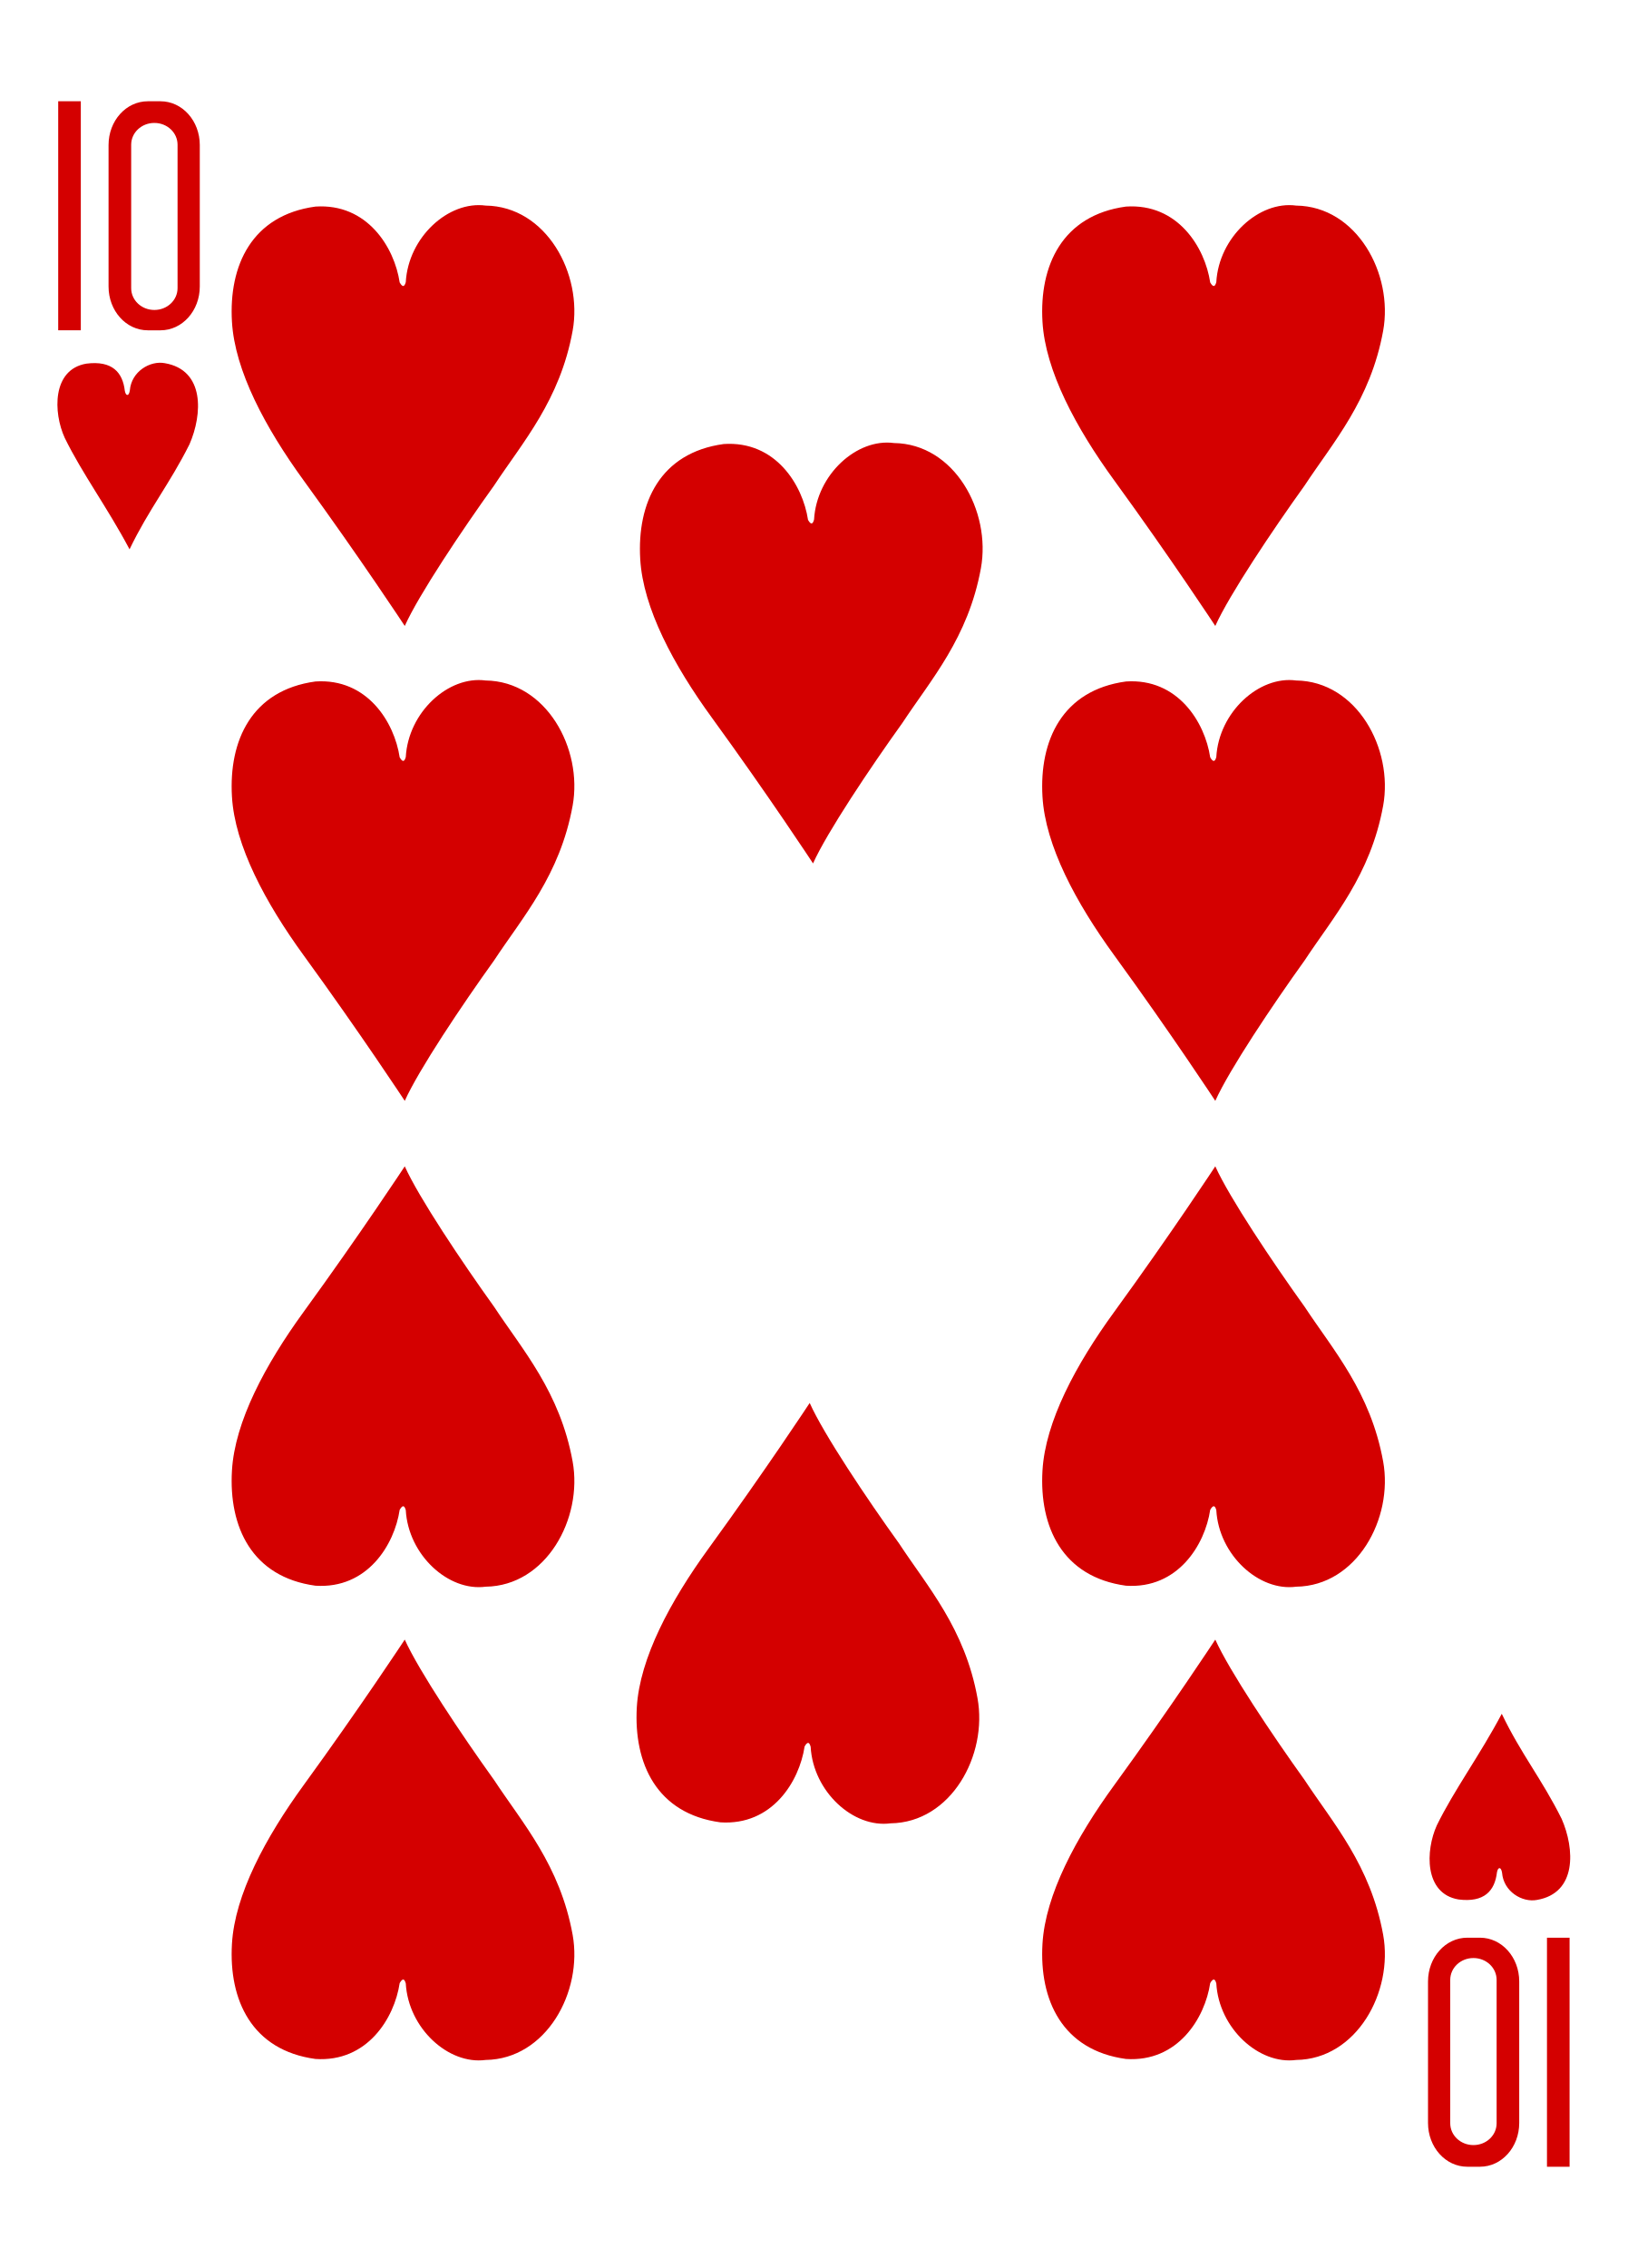
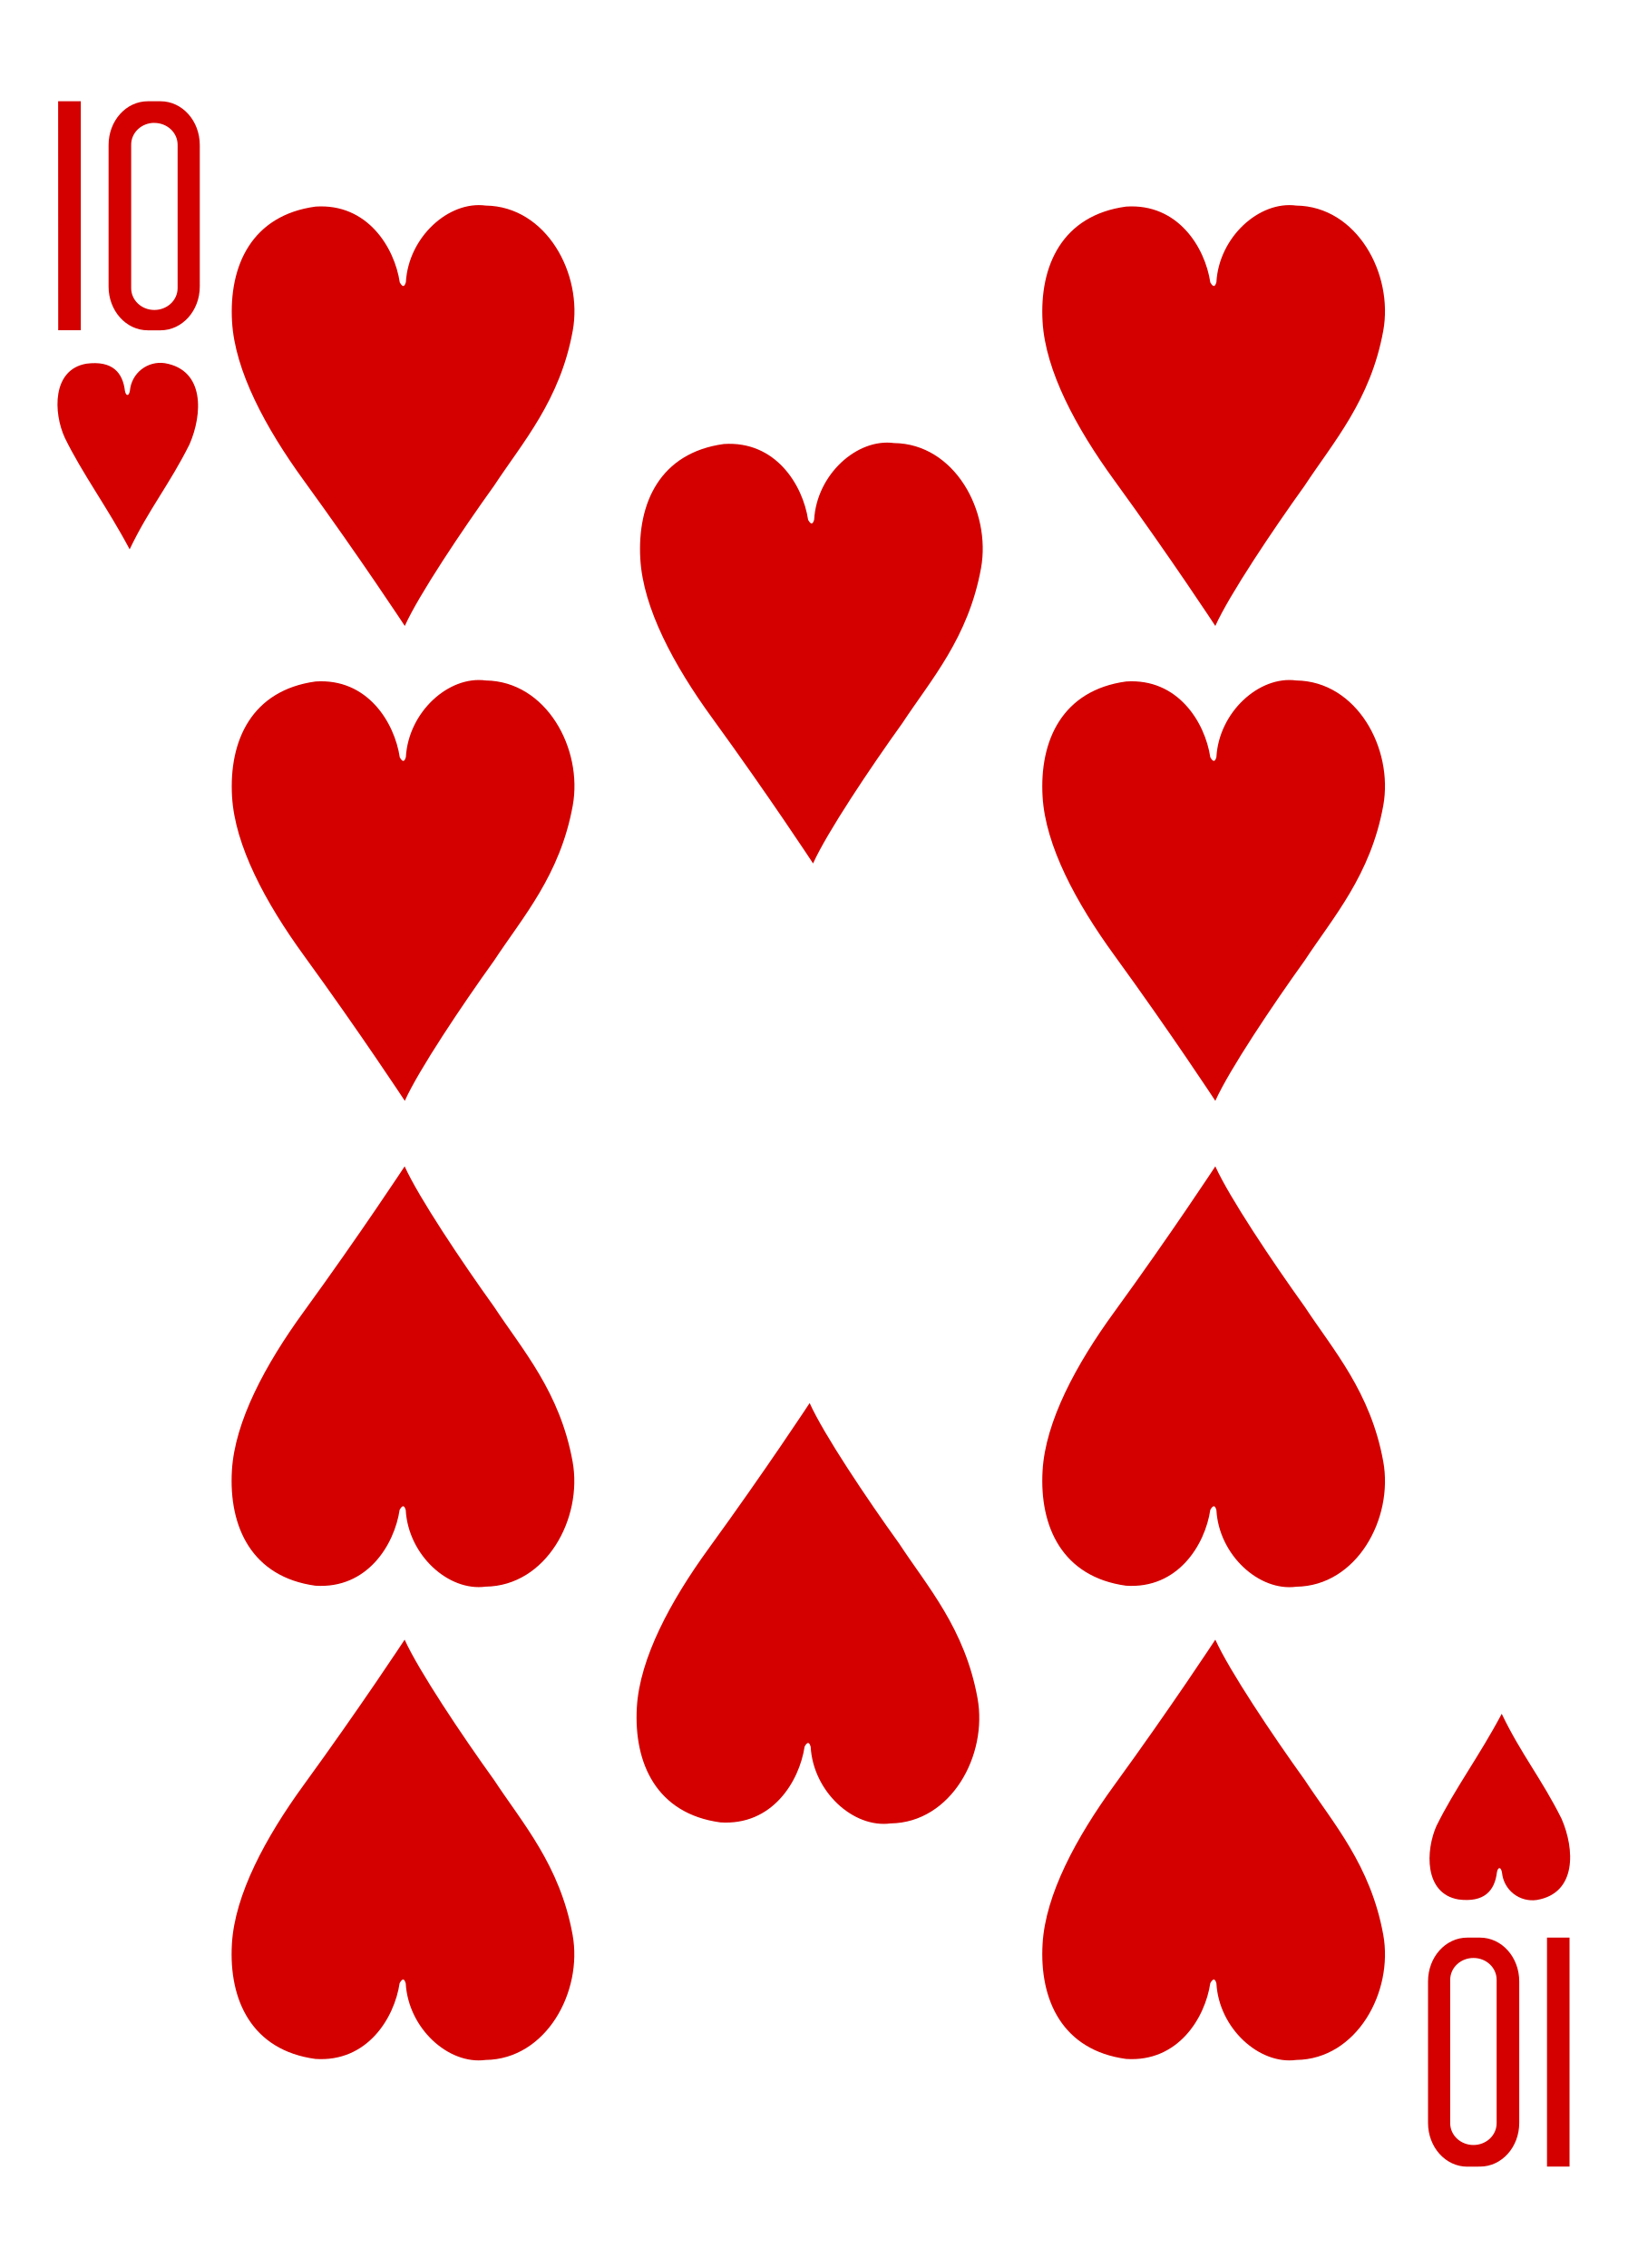
- <svg xmlns="http://www.w3.org/2000/svg" clip-rule="evenodd" fill-rule="evenodd" stroke-linejoin="round" stroke-miterlimit="2" viewBox="0 0 224 312">
-   <g fill="#d40000" fill-rule="nonzero">
-     <path d="M8.009 13.931h3.111v31.507H8.009zm12.332 0c-2.996 0-5.404 2.689-5.404 6.024v19.461c0 3.336 2.408 6.024 5.404 6.024h1.743c2.996 0 5.407-2.688 5.407-6.024V19.955c0-3.335-2.411-6.024-5.407-6.024zm.9 2.981c1.767 0 3.191 1.336 3.191 3.001v19.723c0 1.665-1.424 3.004-3.191 3.004-1.77 0-3.191-1.339-3.191-3.004V19.913c0-1.665 1.421-3.001 3.191-3.001zm191.626 249.65h3.111v31.507h-3.111zm-9.219 31.507c2.994 0 5.401-2.688 5.401-6.023v-19.462c0-3.337-2.407-6.023-5.401-6.023h-1.745c-2.994 0-5.405 2.686-5.405 6.023v19.462c0 3.335 2.411 6.023 5.405 6.023zm-.901-2.979c-1.768 0-3.192-1.337-3.192-3.002v-19.722c0-1.665 1.424-3.006 3.192-3.006 1.769 0 3.191 1.341 3.191 3.006v19.722c0 1.665-1.422 3.002-3.191 3.002zM8.906 60.234c-1.59-3.472-1.76-9.405 2.97-10.208 3.56-.458 5.01 1.199 5.3 3.742.14.743.56.789.69-.058.21-2.61 2.79-4.133 4.81-3.75 5.52.945 5.2 7.028 3.4 11.155-2.74 5.48-5.6 8.938-8.25 14.452-3.04-5.741-6.51-10.405-8.92-15.333zm34.5-31.816c7.14-.474 10.87 5.627 11.59 10.436.44.764.67.549.84-.042.35-6.174 5.87-11.22 10.99-10.53 8.33.108 13.39 9.375 11.97 17.219-1.74 9.581-6.9 15.351-10.81 21.293-4.42 6.152-10.37 15.039-12.29 19.317 0 0-6.05-9.205-13.92-20.03-5.26-7.238-9.47-15.082-9.86-21.835-.45-7.716 2.72-14.632 11.49-15.828zm56.18 32.665c7.14-.474 10.87 5.628 11.6 10.437.43.764.67.548.83-.043.35-6.174 5.88-11.22 10.99-10.53 8.33.109 13.39 9.376 11.97 17.219-1.74 9.582-6.9 15.351-10.81 21.293-4.42 6.153-10.37 15.04-12.29 19.317 0 0-6.04-9.205-13.91-20.03-5.27-7.238-9.48-15.082-9.87-21.835-.45-7.715 2.72-14.632 11.49-15.828zm55.35-32.665c7.14-.474 10.87 5.627 11.59 10.436.44.764.68.549.84-.042.35-6.174 5.88-11.22 10.99-10.53 8.33.108 13.39 9.375 11.97 17.219-1.74 9.581-6.9 15.351-10.81 21.293-4.42 6.152-10.37 15.039-12.29 19.317 0 0-6.04-9.205-13.91-20.03-5.27-7.238-9.48-15.082-9.87-21.835-.45-7.716 2.72-14.632 11.49-15.828zm0 65.331c7.14-.475 10.87 5.627 11.59 10.436.44.764.68.549.84-.042.35-6.174 5.88-11.22 10.99-10.53 8.33.108 13.39 9.375 11.97 17.218-1.74 9.582-6.9 15.351-10.81 21.293-4.42 6.153-10.37 15.04-12.29 19.317 0 0-6.04-9.204-13.91-20.029-5.27-7.239-9.48-15.083-9.87-21.836-.45-7.715 2.72-14.631 11.49-15.827zm-111.53 0c7.14-.475 10.87 5.627 11.59 10.436.44.764.67.549.84-.042.35-6.174 5.87-11.22 10.99-10.53 8.33.108 13.39 9.375 11.97 17.218-1.74 9.582-6.9 15.351-10.81 21.293-4.42 6.153-10.37 15.04-12.29 19.317 0 0-6.05-9.204-13.92-20.029-5.26-7.239-9.47-15.083-9.86-21.836-.45-7.715 2.72-14.631 11.49-15.827zm111.53 124.39c7.14.474 10.87-5.628 11.59-10.437.44-.764.68-.548.84.043.35 6.174 5.88 11.22 10.99 10.53 8.33-.108 13.39-9.376 11.97-17.219-1.74-9.582-6.9-15.351-10.81-21.293-4.42-6.152-10.37-15.04-12.29-19.317 0 0-6.04 9.205-13.91 20.03-5.27 7.238-9.48 15.082-9.87 21.835-.45 7.716 2.72 14.632 11.49 15.828zm0 65.105c7.14.475 10.87-5.627 11.59-10.436.44-.764.68-.549.84.042.35 6.174 5.88 11.22 10.99 10.53 8.33-.108 13.39-9.375 11.97-17.218-1.74-9.582-6.9-15.352-10.81-21.294-4.42-6.152-10.37-15.039-12.29-19.316 0 0-6.04 9.204-13.91 20.029-5.27 7.239-9.48 15.083-9.87 21.836-.45 7.715 2.72 14.631 11.49 15.827zm-55.82-32.552c7.15.474 10.87-5.628 11.6-10.437.43-.764.67-.549.83.042.35 6.175 5.88 11.221 11 10.531 8.33-.109 13.39-9.376 11.96-17.219-1.73-9.582-6.9-15.351-10.8-21.293-4.43-6.153-10.38-15.04-12.29-19.317 0 0-6.05 9.204-13.92 20.029-5.26 7.239-9.47 15.083-9.87 21.836-.44 7.715 2.72 14.632 11.49 15.827zm-55.71-32.553c7.14.474 10.87-5.628 11.59-10.437.44-.764.67-.548.84.043.35 6.174 5.87 11.22 10.99 10.53 8.33-.108 13.39-9.376 11.97-17.219-1.74-9.582-6.9-15.351-10.81-21.293-4.42-6.152-10.37-15.04-12.29-19.317 0 0-6.05 9.205-13.92 20.03-5.26 7.238-9.47 15.082-9.86 21.835-.45 7.716 2.72 14.632 11.49 15.828zm0 65.105c7.14.475 10.87-5.627 11.59-10.436.44-.764.67-.549.84.042.35 6.174 5.87 11.22 10.99 10.53 8.33-.108 13.39-9.375 11.97-17.218-1.74-9.582-6.9-15.352-10.81-21.294-4.42-6.152-10.37-15.039-12.29-19.316 0 0-6.05 9.204-13.92 20.029-5.26 7.239-9.47 15.083-9.86 21.836-.45 7.715 2.72 14.631 11.49 15.827zm154.31-32.152c-1.58 3.472-1.76 9.405 2.97 10.208 3.56.458 5.01-1.198 5.3-3.742.14-.743.56-.788.7.058.2 2.61 2.78 4.133 4.8 3.75 5.53-.945 5.21-7.028 3.4-11.155-2.73-5.48-5.6-8.938-8.24-14.452-3.04 5.741-6.51 10.405-8.93 15.333z" />
-   </g>
+ <svg xmlns="http://www.w3.org/2000/svg" fill-rule="evenodd" stroke-linejoin="round" stroke-miterlimit="2" clip-rule="evenodd" viewBox="0 0 224 312">
+   <path fill="#d40000" fill-rule="nonzero" d="M8 13.93h3.12v31.5H8.01zm12.34 0c-3 0-5.4 2.69-5.4 6.03v19.46c0 3.33 2.4 6.02 5.4 6.02h1.74c3 0 5.41-2.69 5.41-6.02V19.95c0-3.33-2.41-6.02-5.4-6.02zm.9 2.98c1.77 0 3.2 1.34 3.2 3v19.73c0 1.66-1.43 3-3.2 3s-3.19-1.34-3.19-3V19.9c0-1.66 1.42-3 3.2-3m191.62 249.65h3.1v31.5h-3.1zm-9.22 31.5c3 0 5.4-2.68 5.4-6.01v-19.47c0-3.33-2.4-6.02-5.4-6.02h-1.75c-3 0-5.4 2.69-5.4 6.02v19.47c0 3.33 2.4 6.02 5.4 6.02zm-.9-2.97c-1.77 0-3.2-1.34-3.2-3v-19.72c0-1.67 1.43-3.01 3.2-3.01s3.19 1.34 3.19 3v19.73c0 1.66-1.42 3-3.2 3M8.92 60.23c-1.6-3.47-1.76-9.4 2.97-10.2 3.56-.46 5 1.2 5.3 3.74.14.74.56.79.69-.06a4.2 4.2 0 0 1 4.8-3.75c5.53.95 5.2 7.03 3.4 11.16-2.73 5.48-5.6 8.93-8.24 14.45-3.04-5.74-6.51-10.4-8.92-15.34m34.5-31.81c7.14-.48 10.87 5.63 11.59 10.43.44.77.67.55.84-.04.35-6.17 5.87-11.22 10.99-10.53 8.33.11 13.39 9.38 11.97 17.22-1.74 9.58-6.9 15.35-10.81 21.3-4.42 6.15-10.37 15.03-12.3 19.31 0 0-6.04-9.2-13.91-20.03-5.26-7.24-9.47-15.08-9.86-21.83-.45-7.72 2.72-14.64 11.49-15.83M99.6 61.08c7.14-.47 10.87 5.63 11.6 10.44.43.76.67.55.83-.04.35-6.18 5.88-11.22 10.99-10.53 8.33.1 13.39 9.37 11.97 17.22-1.74 9.58-6.9 15.35-10.81 21.29-4.42 6.15-10.37 15.04-12.3 19.32 0 0-6.03-9.2-13.9-20.03-5.27-7.24-9.48-15.09-9.87-21.84-.45-7.71 2.72-14.63 11.49-15.83m55.35-32.66c7.14-.48 10.87 5.62 11.59 10.43.44.77.68.55.84-.04.35-6.17 5.88-11.22 10.99-10.53 8.33.11 13.39 9.38 11.97 17.22-1.74 9.58-6.9 15.35-10.81 21.3-4.42 6.15-10.37 15.03-12.3 19.31 0 0-6.03-9.2-13.9-20.03-5.27-7.24-9.48-15.08-9.87-21.83-.45-7.72 2.72-14.64 11.49-15.83m0 65.33c7.14-.48 10.87 5.63 11.59 10.43.44.77.68.55.84-.04.35-6.17 5.88-11.22 10.99-10.53 8.33.11 13.39 9.38 11.97 17.22-1.74 9.58-6.9 15.35-10.81 21.3-4.42 6.15-10.37 15.03-12.3 19.31 0 0-6.03-9.2-13.9-20.03-5.27-7.24-9.48-15.08-9.87-21.83-.45-7.72 2.72-14.63 11.49-15.83m-111.53 0c7.14-.48 10.87 5.63 11.59 10.44.44.76.67.54.84-.05.35-6.17 5.87-11.22 10.99-10.53 8.33.11 13.39 9.38 11.97 17.22-1.74 9.58-6.9 15.35-10.81 21.3-4.42 6.15-10.37 15.03-12.3 19.31 0 0-6.04-9.2-13.91-20.03-5.26-7.24-9.47-15.08-9.86-21.83-.45-7.72 2.72-14.63 11.49-15.83m111.53 124.39c7.14.47 10.87-5.63 11.59-10.44.44-.76.68-.55.84.05.35 6.17 5.88 11.22 10.99 10.53 8.33-.11 13.39-9.38 11.97-17.22-1.74-9.59-6.9-15.35-10.81-21.3-4.42-6.15-10.37-15.04-12.3-19.31 0 0-6.03 9.2-13.9 20.03-5.27 7.23-9.48 15.08-9.87 21.83-.45 7.72 2.72 14.63 11.49 15.83m0 65.1c7.14.48 10.87-5.62 11.59-10.43.44-.77.68-.55.84.04.35 6.17 5.88 11.22 10.99 10.53 8.33-.1 13.39-9.37 11.97-17.22-1.74-9.58-6.9-15.35-10.81-21.3-4.42-6.14-10.37-15.03-12.3-19.3 0 0-6.03 9.2-13.9 20.02-5.27 7.24-9.48 15.08-9.87 21.84-.45 7.71 2.72 14.63 11.49 15.82M99.12 250.7c7.15.48 10.87-5.63 11.6-10.44.43-.76.67-.54.83.05.35 6.17 5.88 11.22 11 10.53 8.33-.11 13.39-9.38 11.96-17.22-1.73-9.58-6.9-15.35-10.8-21.3-4.43-6.15-10.38-15.03-12.3-19.31 0 0-6.04 9.2-13.91 20.03-5.26 7.24-9.47 15.08-9.87 21.83-.44 7.72 2.72 14.64 11.49 15.83M43.4 218.14c7.14.47 10.87-5.63 11.59-10.44.44-.76.67-.55.84.04.35 6.18 5.87 11.22 10.99 10.53 8.33-.1 13.39-9.37 11.97-17.21-1.74-9.59-6.9-15.36-10.81-21.3-4.42-6.15-10.37-15.04-12.3-19.31 0 0-6.04 9.2-13.91 20.03-5.26 7.23-9.47 15.08-9.86 21.83-.45 7.72 2.72 14.63 11.49 15.83m0 65.1c7.14.48 10.87-5.62 11.59-10.43.44-.77.67-.55.84.04.35 6.17 5.87 11.22 10.99 10.53 8.33-.1 13.39-9.38 11.97-17.22-1.74-9.58-6.9-15.35-10.81-21.3-4.42-6.14-10.37-15.03-12.3-19.3 0 0-6.04 9.2-13.91 20.02-5.26 7.24-9.47 15.08-9.86 21.84-.45 7.71 2.72 14.63 11.49 15.82m154.3-32.15c-1.57 3.47-1.75 9.4 2.98 10.21 3.56.46 5-1.2 5.3-3.74.14-.75.56-.79.7.06a4.2 4.2 0 0 0 4.8 3.75c5.53-.95 5.2-7.03 3.4-11.16-2.73-5.48-5.6-8.94-8.24-14.45-3.04 5.74-6.51 10.4-8.93 15.33" />
</svg>
